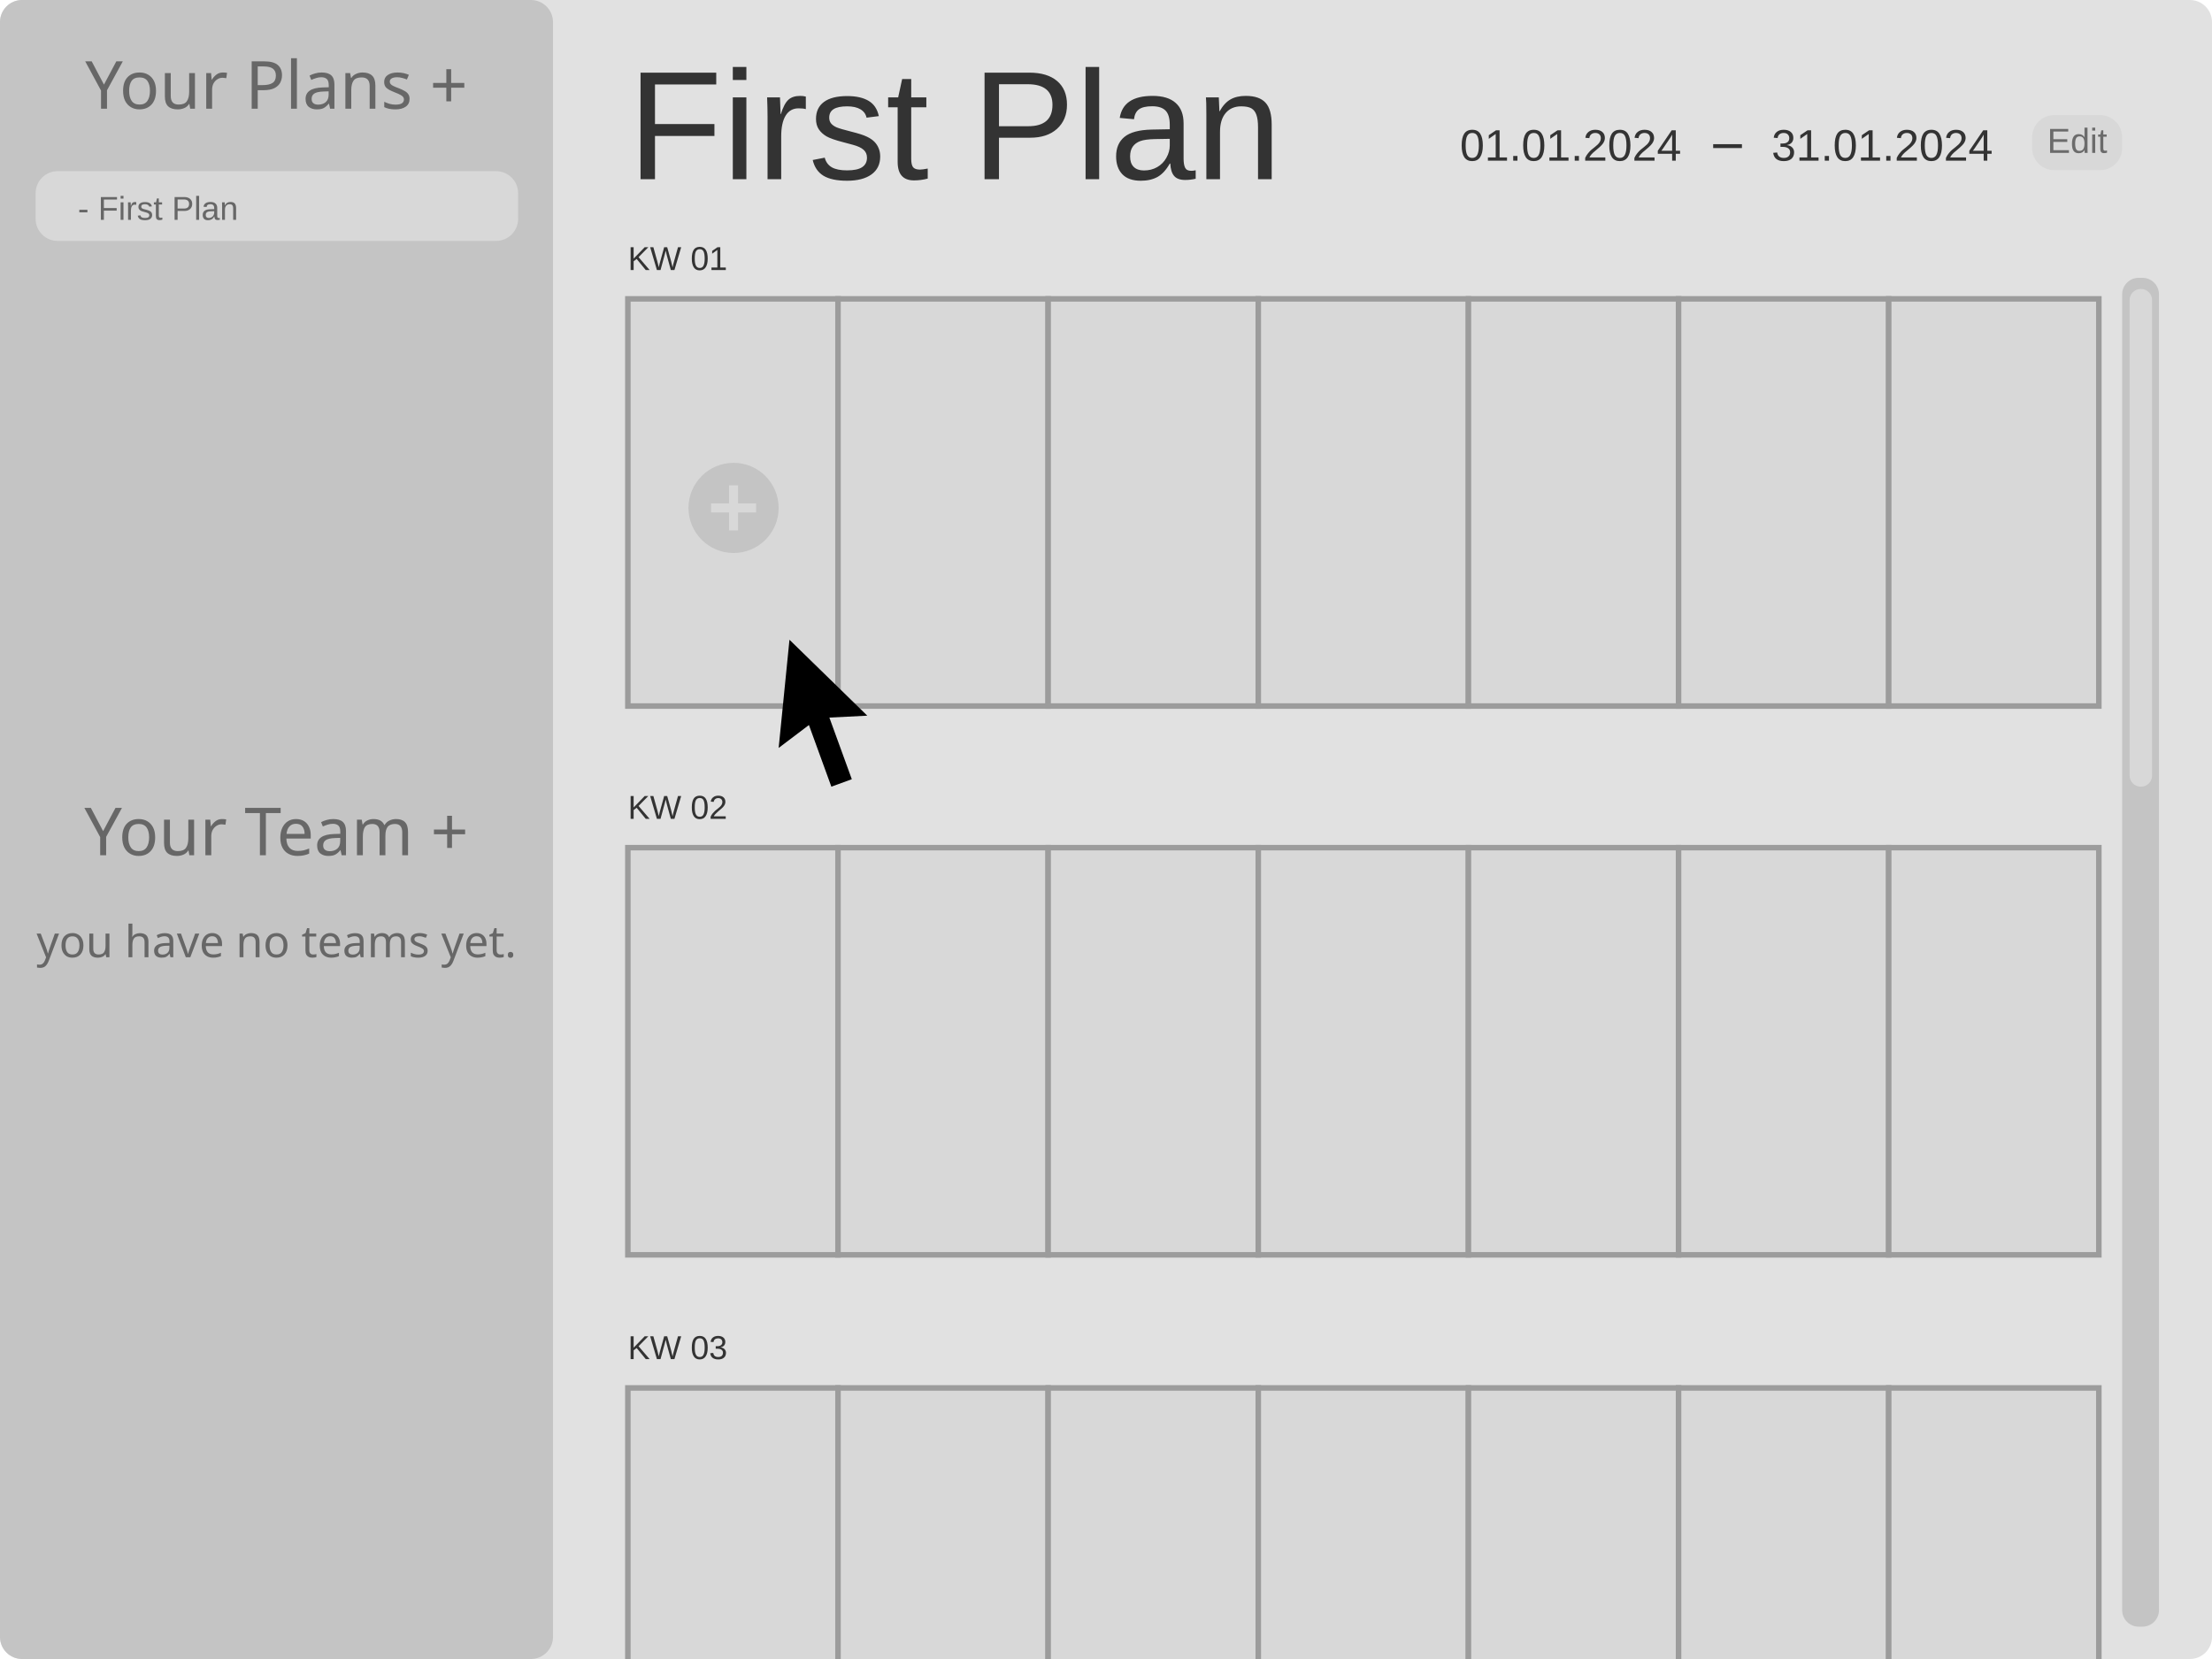
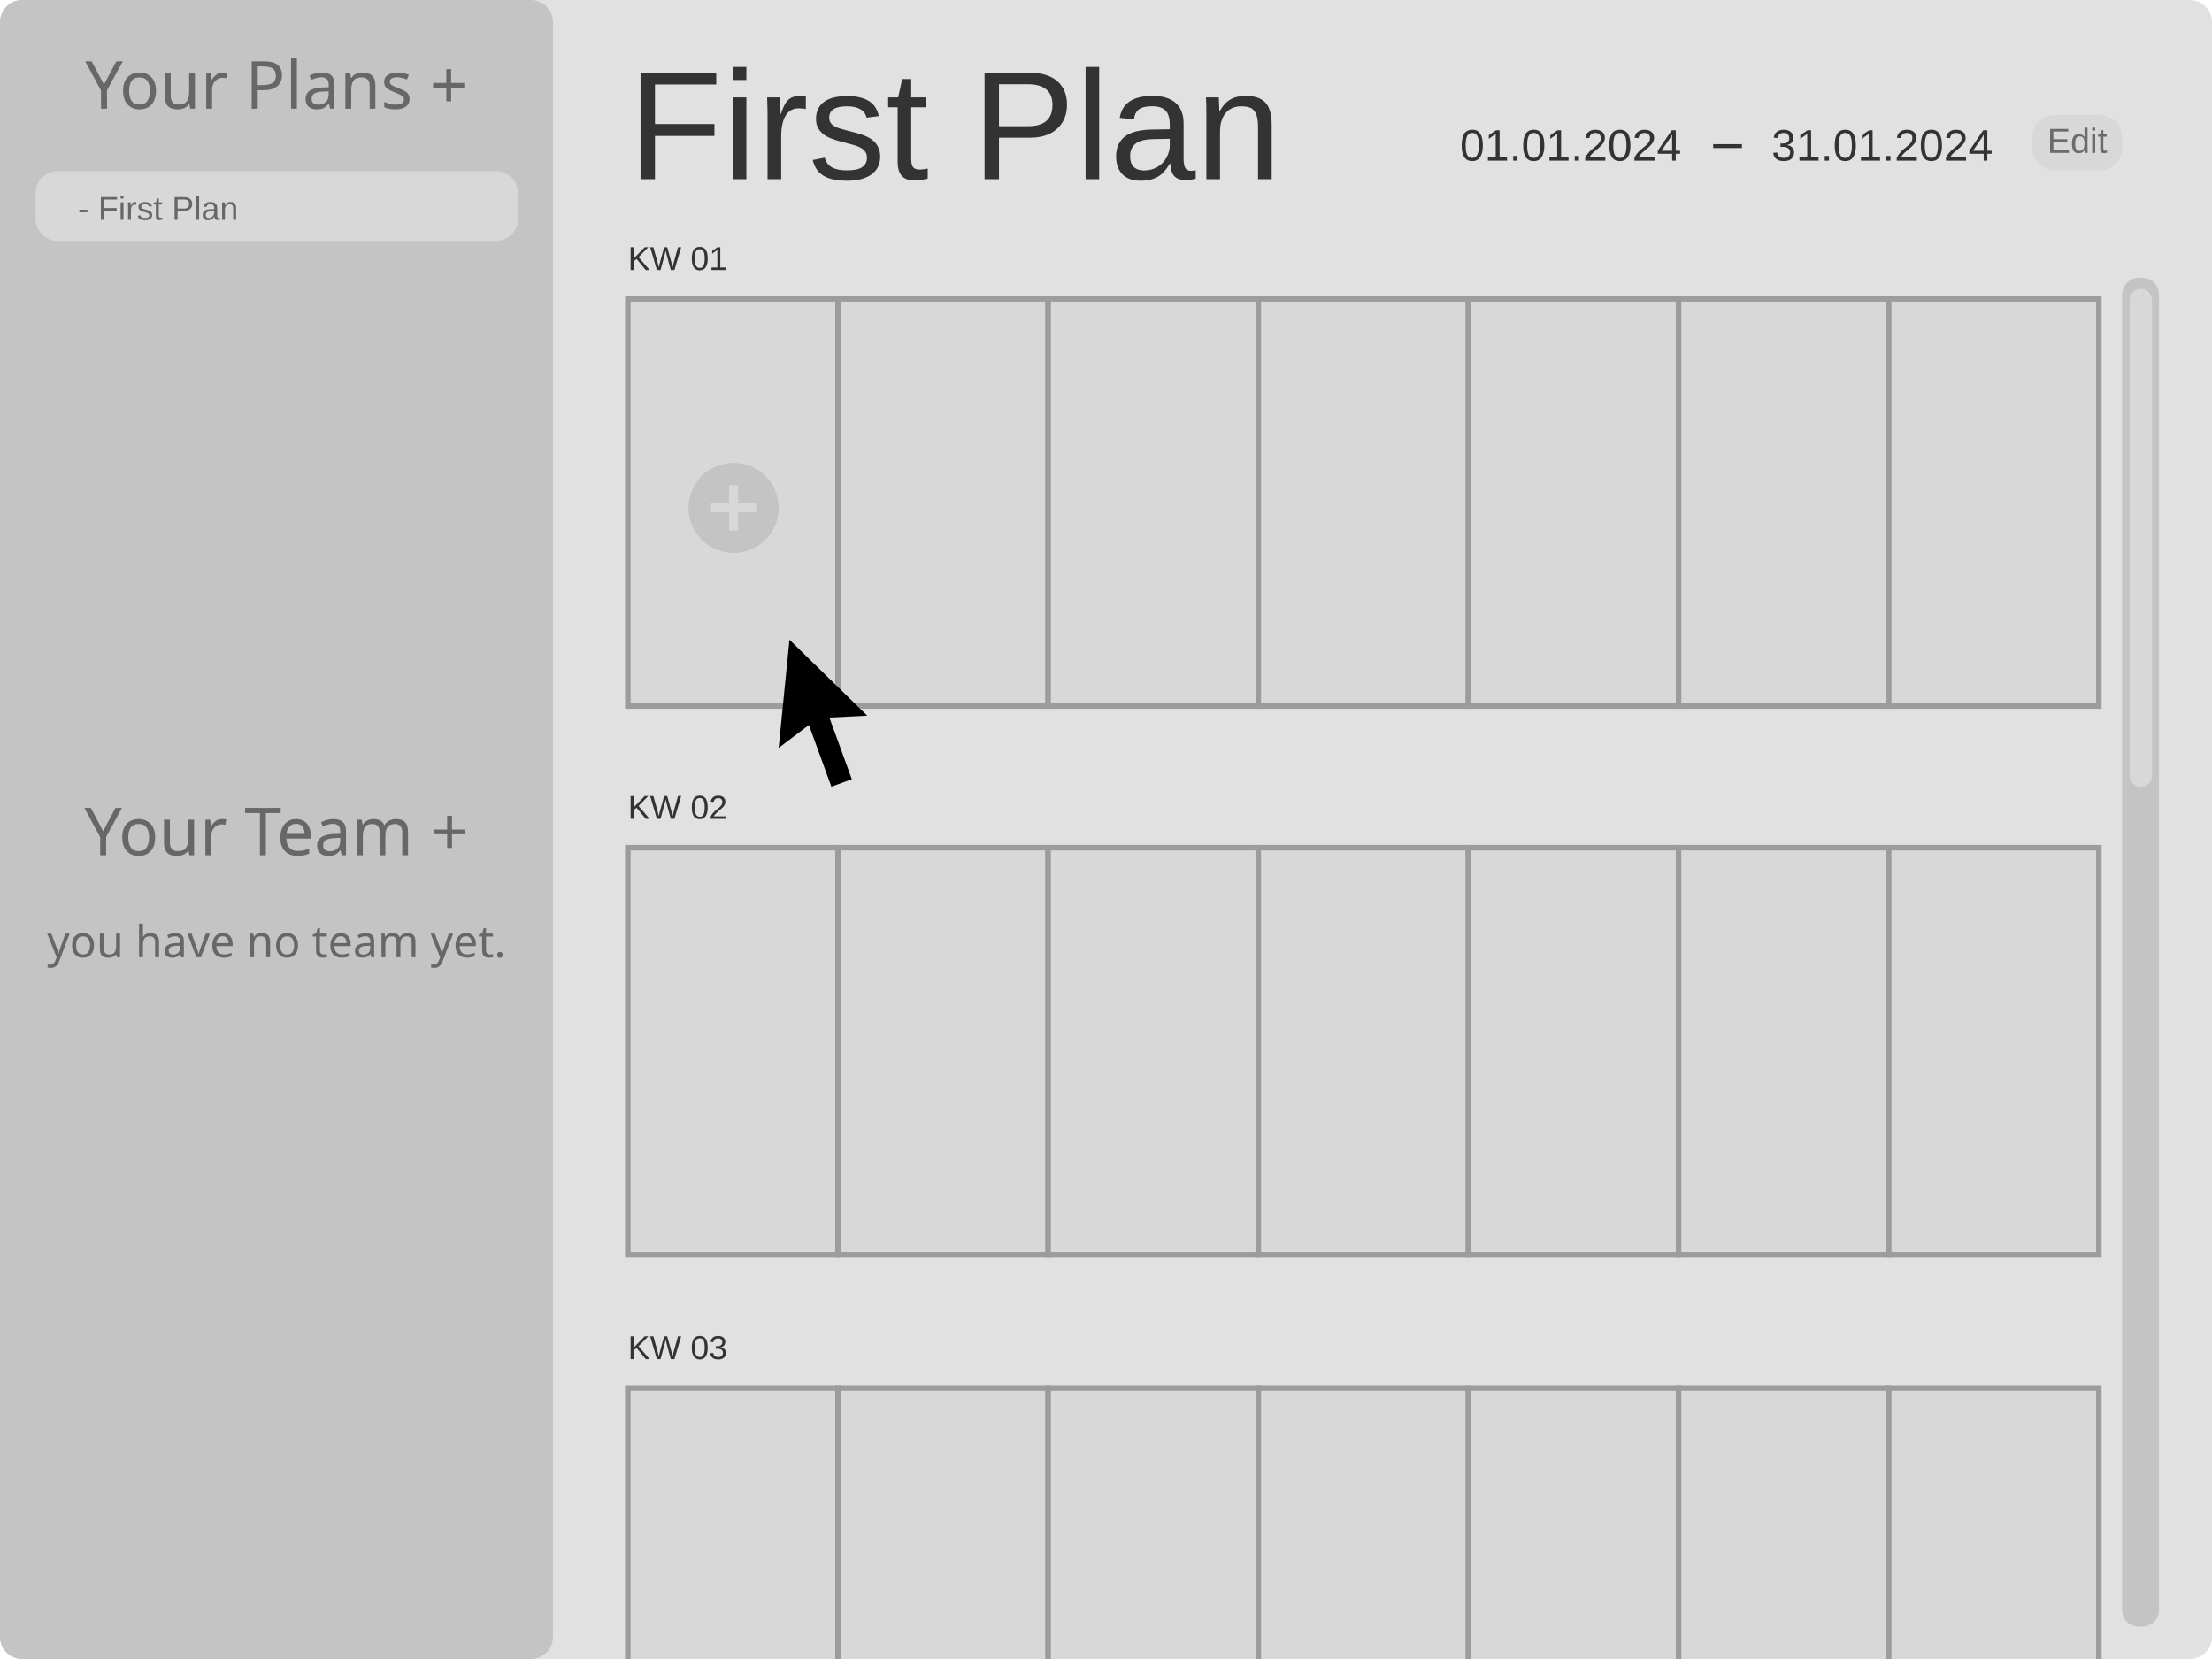
<svg xmlns="http://www.w3.org/2000/svg" style="width: 100%; height: 500px" viewBox="0 0 400 300" fill="none">
  <rect width="400px" height="300px" rx="4px" fill="#e1e1e1ff" y="0px" x="0px" />
  <rect x="0" y="0" width="100" height="300" rx="4" fill="#c4c4c4ff" />
  <rect x="6.438" y="30.946" width="87.255" height="12.622" style="fill: rgb(216, 216, 216); stroke-linecap: round;" rx="4" ry="4" />
  <text x="50" y="15" fill="#676767ff" font-family="system-ui, sans-serif" font-size="12" text-anchor="middle" dominant-baseline="central" style="white-space: pre;">Your Plans +</text>
  <text x="50" y="150" fill="#676767ff" font-family="system-ui, sans-serif" font-size="12" text-anchor="middle" dominant-baseline="central" style="white-space: pre;">Your Team +</text>
-   <text x="50" y="170" fill="#676767ff" font-family="system-ui, sans-serif" font-size="8" text-anchor="middle" dominant-baseline="central" style="white-space: pre;">you have no teams yet.</text>
+   <text x="50" y="170" fill="#676767ff" font-family="system-ui, sans-serif" font-size="8" text-anchor="middle" dominant-baseline="central" style="white-space: pre;">you have no team yet.</text>
  <text style="fill: rgb(103, 103, 103); font-family: Arial, sans-serif; font-size: 6px; white-space: pre;" x="14.076" y="39.754">- First Plan</text>
  <text style="white-space: pre; fill: rgb(51, 51, 51); font-family: Arial, sans-serif; font-size: 28px;" x="113.536" y="32.402">First Plan</text>
  <text style="white-space: pre; fill: rgb(51, 51, 51); font-family: Arial, sans-serif; font-size: 28px;" x="291.409" y="28.673" transform="matrix(0.761812, 0, 0, 0.321326, 86.84526, 19.60057)">-</text>
  <text style="fill: rgb(51, 51, 51); font-family: Arial, sans-serif; font-size: 8px; white-space: pre;" x="264.002" y="29.058">01.01.2024</text>
  <text style="fill: rgb(51, 51, 51); font-family: Arial, sans-serif; font-size: 8px; white-space: pre;" x="320.339" y="29.058">31.01.2024</text>
  <rect x="367.472" y="20.81" width="16.279" height="9.964" style="stroke-linecap: round; fill: rgb(216, 216, 216);" rx="4" ry="4" />
  <text style="fill: rgb(107, 107, 107); font-family: Arial, sans-serif; font-size: 6.3px; white-space: pre;" x="370.206" y="27.644">Edit</text>
  <rect x="113.536" y="54.044" width="38" height="73.632" style="fill: rgb(216, 216, 216); stroke: rgb(156, 156, 156);" />
  <rect x="151.536" y="54.044" width="38" height="73.632" style="fill: rgb(216, 216, 216); stroke: rgb(156, 156, 156);" />
  <rect x="189.536" y="54.044" width="38" height="73.632" style="fill: rgb(216, 216, 216); stroke: rgb(156, 156, 156);" />
  <rect x="227.536" y="54.044" width="38" height="73.632" style="fill: rgb(216, 216, 216); stroke: rgb(156, 156, 156);" />
  <rect x="265.536" y="54.044" width="38" height="73.632" style="fill: rgb(216, 216, 216); stroke: rgb(156, 156, 156);" />
  <rect x="303.536" y="54.044" width="38" height="73.632" style="fill: rgb(216, 216, 216); stroke: rgb(156, 156, 156);" />
  <rect x="341.536" y="54.044" width="38" height="73.632" style="fill: rgb(216, 216, 216); stroke: rgb(156, 156, 156);" />
  <text style="fill: rgb(51, 51, 51); font-family: Arial, sans-serif; font-size: 6px; white-space: pre;" x="113.536" y="48.831">KW 01</text>
  <rect x="113.536" y="153.283" width="38" height="73.632" style="fill: rgb(216, 216, 216); stroke: rgb(156, 156, 156);" />
  <rect x="151.536" y="153.283" width="38" height="73.632" style="fill: rgb(216, 216, 216); stroke: rgb(156, 156, 156);" />
  <rect x="189.536" y="153.283" width="38" height="73.632" style="fill: rgb(216, 216, 216); stroke: rgb(156, 156, 156);" />
  <rect x="227.536" y="153.283" width="38" height="73.632" style="fill: rgb(216, 216, 216); stroke: rgb(156, 156, 156);" />
  <rect x="265.536" y="153.283" width="38" height="73.632" style="fill: rgb(216, 216, 216); stroke: rgb(156, 156, 156);" />
  <rect x="303.536" y="153.283" width="38" height="73.632" style="fill: rgb(216, 216, 216); stroke: rgb(156, 156, 156);" />
  <rect x="341.536" y="153.283" width="38" height="73.632" style="fill: rgb(216, 216, 216); stroke: rgb(156, 156, 156);" />
  <text style="fill: rgb(51, 51, 51); font-family: Arial, sans-serif; font-size: 6px; white-space: pre;" x="113.536" y="148.07">KW 02</text>
  <rect x="113.536" y="250.98" width="38" height="73.632" style="fill: rgb(216, 216, 216); stroke: rgb(156, 156, 156);" />
  <rect x="151.536" y="250.98" width="38" height="73.632" style="fill: rgb(216, 216, 216); stroke: rgb(156, 156, 156);" />
  <rect x="189.536" y="250.98" width="38" height="73.632" style="fill: rgb(216, 216, 216); stroke: rgb(156, 156, 156);" />
  <rect x="227.536" y="250.98" width="38" height="73.632" style="fill: rgb(216, 216, 216); stroke: rgb(156, 156, 156);" />
  <rect x="265.536" y="250.98" width="38" height="73.632" style="fill: rgb(216, 216, 216); stroke: rgb(156, 156, 156);" />
  <rect x="303.536" y="250.98" width="38" height="73.632" style="fill: rgb(216, 216, 216); stroke: rgb(156, 156, 156);" />
  <rect x="341.536" y="250.98" width="38" height="73.632" style="fill: rgb(216, 216, 216); stroke: rgb(156, 156, 156);" />
  <text style="fill: rgb(51, 51, 51); font-family: Arial, sans-serif; font-size: 6px; white-space: pre;" x="113.536" y="245.767">KW 03</text>
  <rect y="300" width="400" height="36.672" style="fill: rgb(255, 255, 255);" />
  <rect x="383.751" y="50.237" width="6.663" height="243.917" style="fill: rgb(196, 196, 196); stroke-linecap: round;" rx="3" ry="3" />
  <rect x="385.104" y="52.254" width="4.057" height="90" style="stroke-linecap: round; fill: rgb(216, 216, 216);" rx="2" ry="2" />
  <g transform="matrix(1.312127, 0, 0, 1.312127, 131.7276, 113.5449)" style="">
    <path d="M13.909 12.36L17.001 20.854L14.182 21.88L11.09 13.386L6.918 16.542L8.409 1.633L19.134 12.096L13.909 12.36Z" style="fill: rgb(0, 0, 0);" />
  </g>
  <g transform="matrix(0.815299, 0, 0, 0.815299, 122.8683, 82.06342)" style="">
    <path d="M12 22C6.477 22 2 17.523 2 12C2 6.477 6.477 2 12 2C17.523 2 22 6.477 22 12C22 17.523 17.523 22 12 22ZM11 11H7V13H11V17H13V13H17V11H13V7H11V11Z" style="fill: rgb(196, 196, 196);" />
  </g>
</svg>
